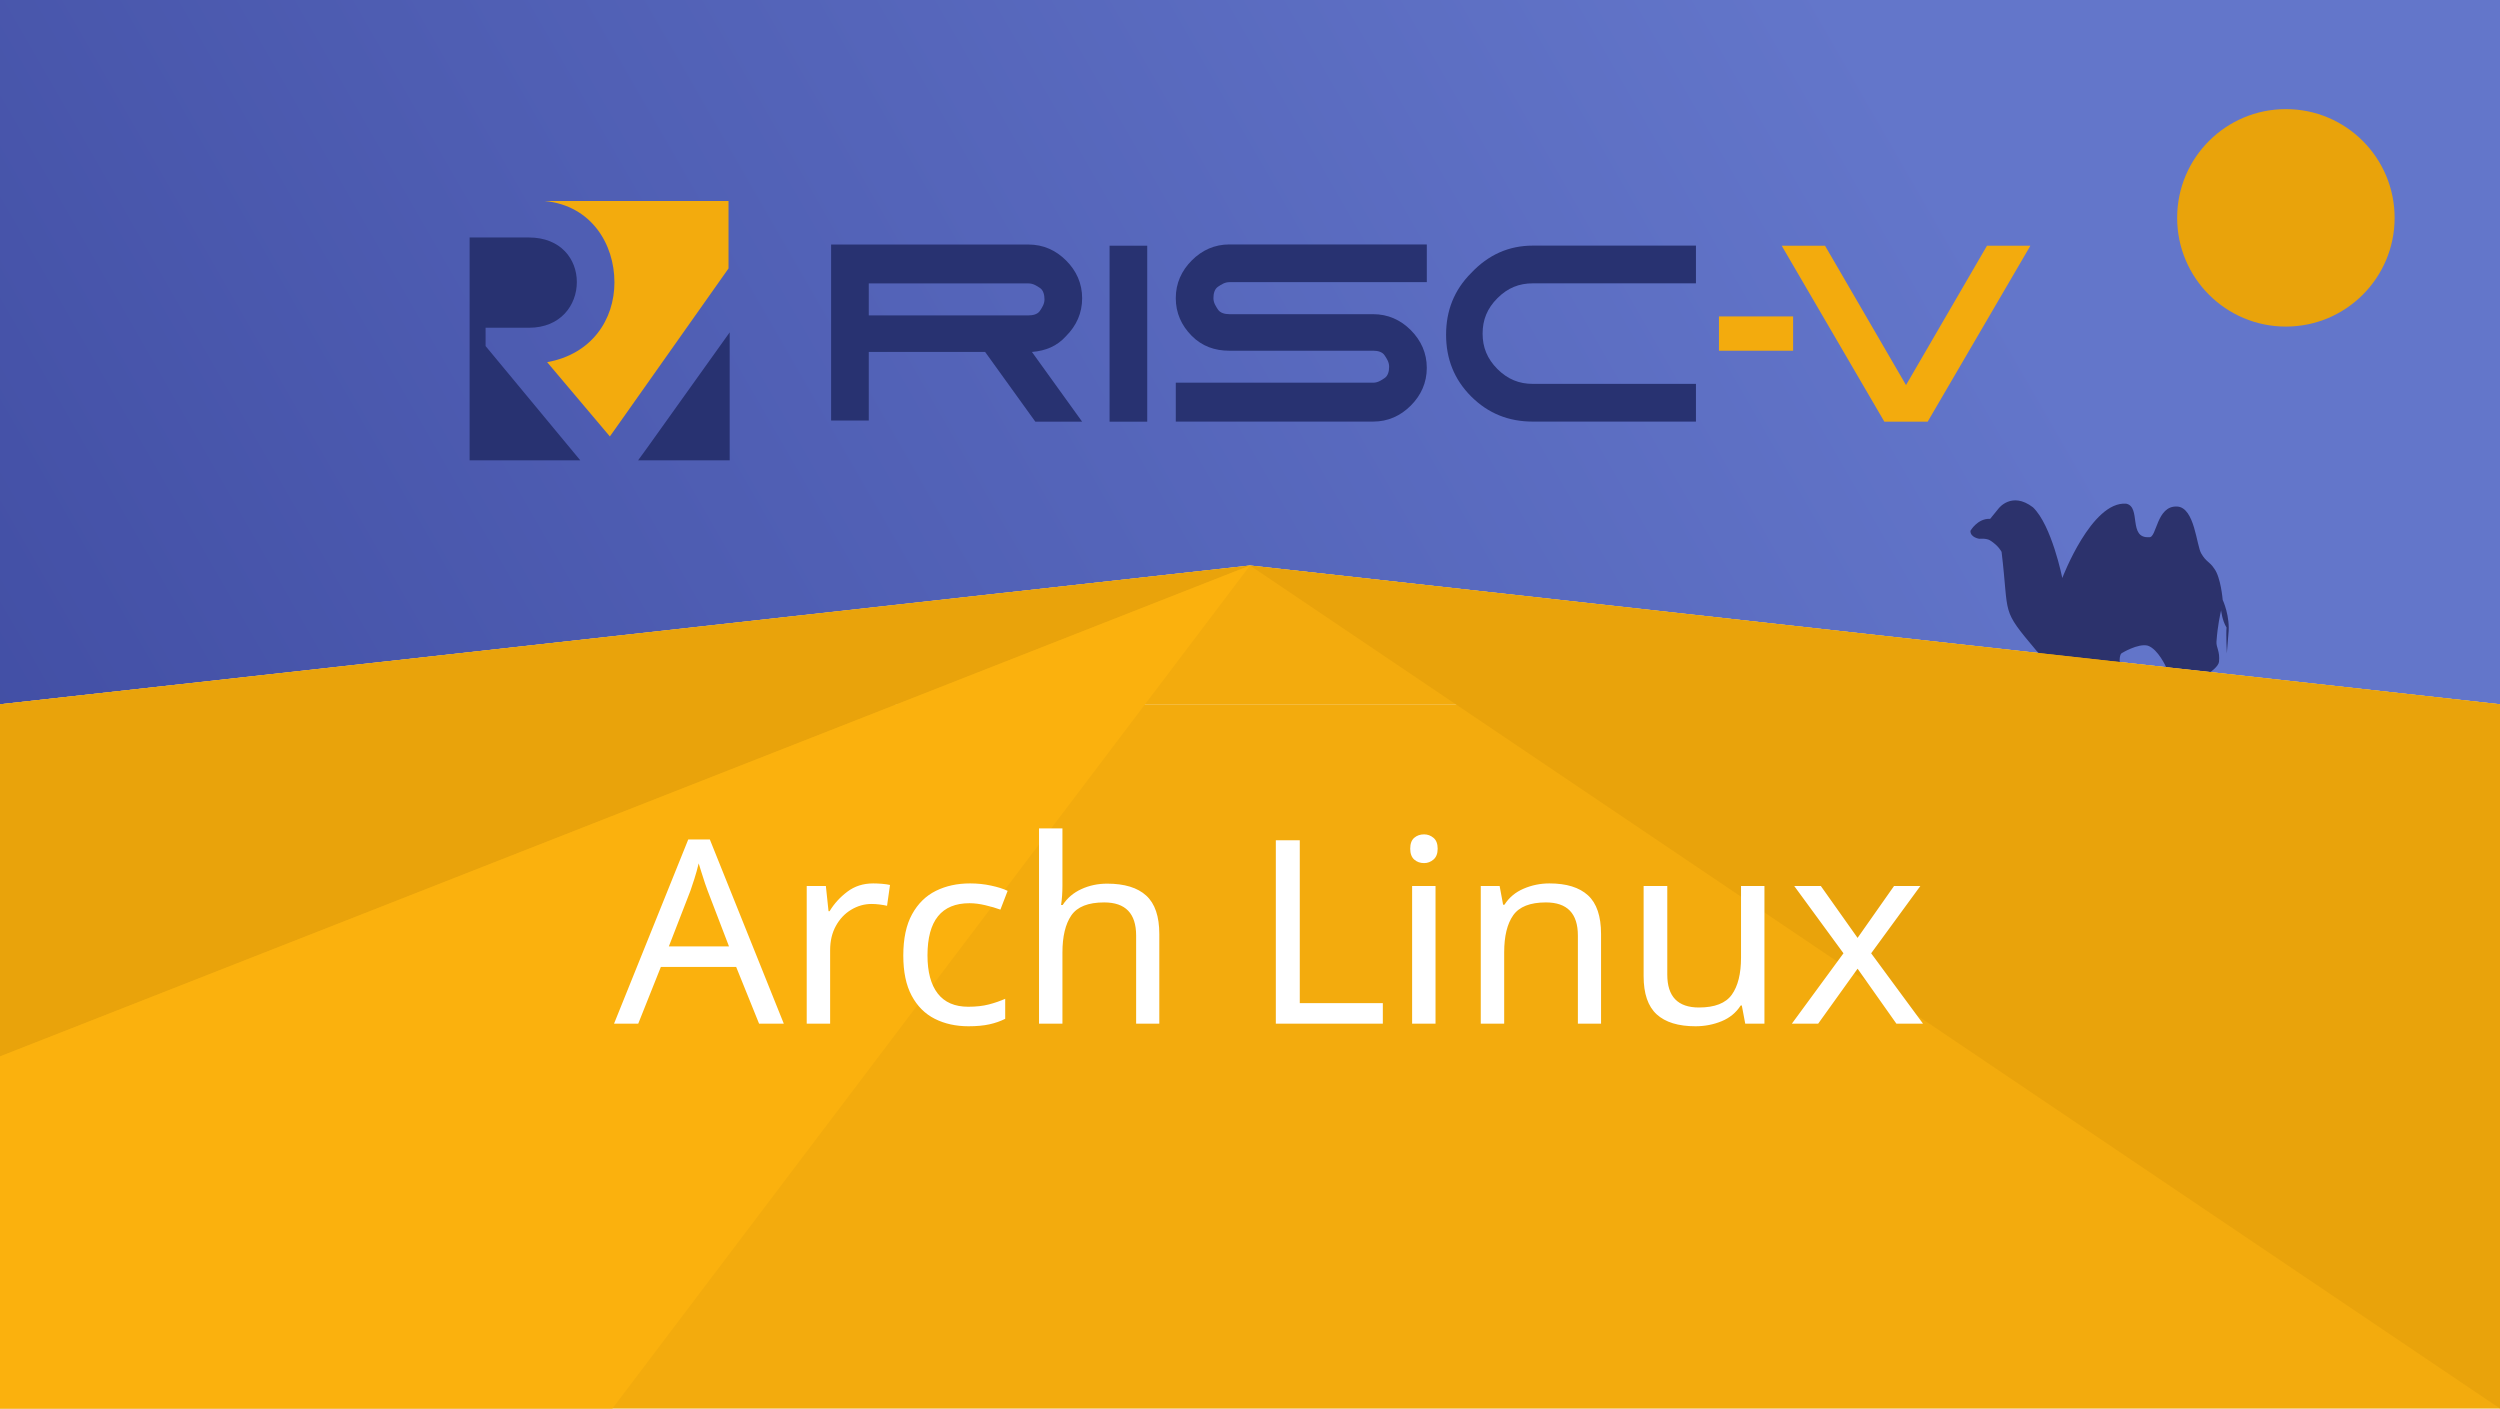
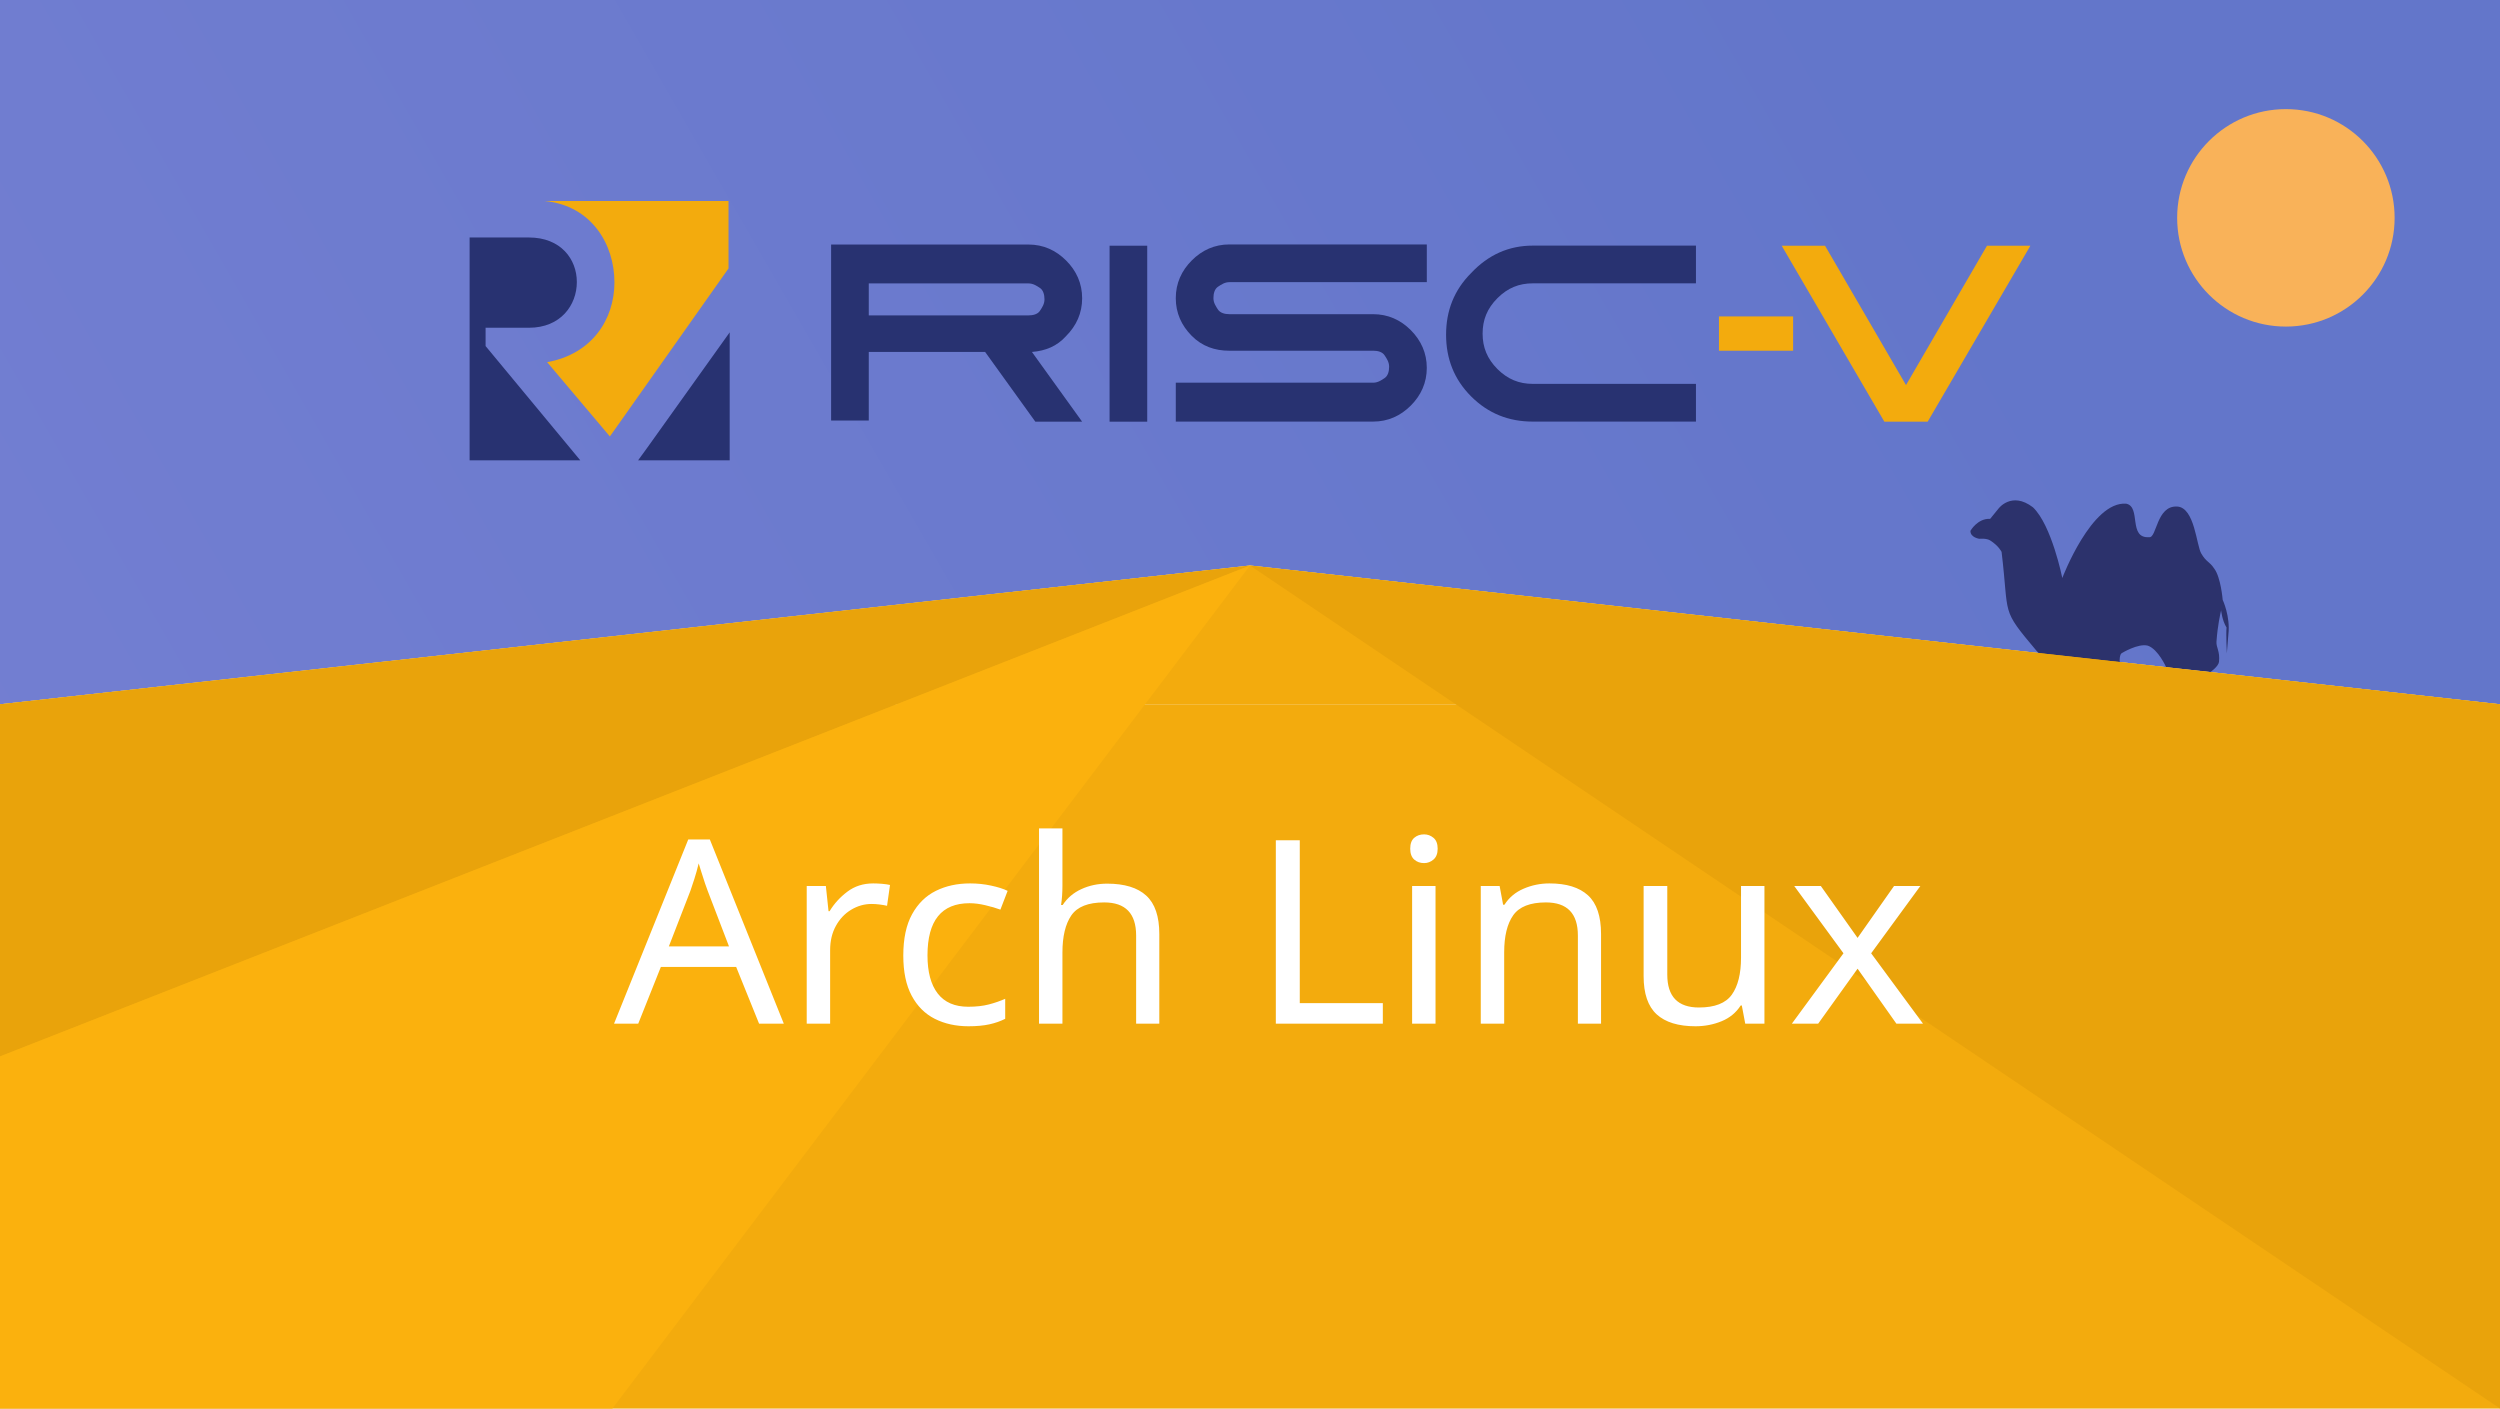
<svg xmlns="http://www.w3.org/2000/svg" xmlns:xlink="http://www.w3.org/1999/xlink" width="820" height="462" viewBox="0 0 820 462" version="1.1" id="svg5" xml:space="preserve">
  <defs id="defs2">
    <linearGradient id="linearGradient11481">
      <stop style="stop-color:#6376ca;stop-opacity:1;" offset="0" id="stop11477" />
-       <stop style="stop-color:#404ca2;stop-opacity:1;" offset="1" id="stop11479" />
+       <stop style="stop-color:#747fd2;stop-opacity:1;" offset="1" id="stop11479" />
    </linearGradient>
    <linearGradient xlink:href="#linearGradient11481" id="linearGradient11483" x1="602.571" y1="0" x2="0" y2="346.5" gradientUnits="userSpaceOnUse" />
  </defs>
  <g id="layer1">
    <rect style="fill:#f9f9f9;fill-rule:evenodd;stroke-linejoin:round" id="rect271" width="820" height="462" x="0" y="0" />
    <path style="fill:url(#linearGradient11483);fill-opacity:1;stroke:none;stroke-width:1px;stroke-linecap:butt;stroke-linejoin:miter;stroke-opacity:1" d="M -3.0000001e-6,231 410,185.489 820,231 V 0 H -3.0000001e-6 Z" id="path7160" />
-     <circle style="font-variation-settings:'wght' 700;fill:#e9a30b;fill-opacity:1;fill-rule:evenodd;stroke:none;stroke-width:2.144;stroke-linejoin:round;stroke-dasharray:none" id="path7089" cx="749.771" cy="71.453" r="35.664" />
+     <circle style="font-variation-settings:'wght' 700;fill:#f9b259;fill-opacity:1;fill-rule:evenodd;stroke:none;stroke-width:2.144;stroke-linejoin:round;stroke-dasharray:none" id="path7089" cx="749.771" cy="71.453" r="35.664" />
    <g transform="matrix(0.8735982,0,0,-0.8749982,96.3564,380.9508)" id="g147">
      <path d="m 120.4,329.6 c 0,-14.14 -8.573,-26.98 -25.27,-29.99 l 23.55,-27.84 2.131,2.988 42.42,59.99 v 25.27 h -68.96 c 17.55,-1.714 26.12,-16.27 26.12,-30.41" fill="#f3ab0d" id="path129" />
      <g fill="#283271" id="g141">
        <path d="m 132.4,267.1 31.27,43.69 v -47.98 h -34.4 z m -60.38,45.41 h 16.27 c 11.98,0 17.99,8.556 17.99,17.13 0,8.578 -6.008,16.71 -17.99,16.71 H 66.02 v -83.54 h 41.56 l -35.56,42.84 v 6.859" id="path131" />
        <path d="m 306.3,277.3 h 14.14 v 65.97 H 306.3 Z" id="path133" />
        <path d="m 351.3,303.9 c -5.585,0 -10.29,1.714 -14.14,5.563 -3.85,3.866 -6.002,8.573 -6.002,14.14 0,5.567 2.152,10.29 6.002,14.14 3.845,3.85 8.551,6.002 14.14,6.002 h 74.11 v -14.14 H 351.3 c -1.713,0 -3.009,-0.857 -4.289,-1.714 -1.296,-0.857 -1.714,-2.57 -1.714,-4.289 0,-1.713 0.857,-2.988 1.714,-4.289 0.862,-1.274 2.576,-1.713 4.289,-1.713 h 53.96 c 5.563,0 10.29,-2.131 14.14,-5.981 3.85,-3.871 6.002,-8.578 6.002,-14.14 0,-5.562 -2.153,-10.29 -6.002,-14.14 -3.85,-3.85 -8.578,-6.002 -14.14,-6.002 h -74.1 v 14.58 h 74.1 c 1.719,0 3.015,0.857 4.289,1.719 1.274,0.857 1.714,2.549 1.714,4.262 0,1.719 -0.857,3.015 -1.714,4.289 -0.857,1.296 -2.57,1.719 -4.289,1.719 H 351.3" id="path135" />
        <path d="m 465.2,343.3 h 61.26 V 329.16 H 465.2 c -5.124,0 -9.413,-1.692 -13.28,-5.563 -3.85,-3.85 -5.563,-8.134 -5.563,-13.28 0,-5.124 1.713,-9.413 5.563,-13.28 3.871,-3.845 8.16,-5.563 13.28,-5.563 h 61.26 v -14.14 H 465.2 c -8.996,0 -16.7,3.009 -23.14,9.429 -6.42,6.425 -9.413,14.14 -9.413,23.14 0,8.99 2.993,16.71 9.413,23.13 6.442,6.838 14.14,10.27 23.14,10.27" id="path137" />
        <path d="m 296,277.3 -18.85,26.14 c 5.124,0.423 9.413,2.136 12.85,5.986 3.85,3.866 6.002,8.573 6.002,14.14 0,5.567 -2.152,10.29 -6.002,14.14 -3.85,3.85 -8.578,6.002 -14.14,6.002 h -74.11 v -65.97 h 14.14 v 25.7 h 43.69 l 18.85,-26.14 z m -80.11,51.83 h 59.97 c 1.719,0 3.015,-0.857 4.289,-1.692 1.274,-0.857 1.714,-2.576 1.714,-4.289 0,-1.714 -0.857,-3.009 -1.714,-4.289 -0.857,-1.296 -2.57,-1.714 -4.289,-1.714 h -59.97 v 11.98" id="path139" />
      </g>
      <path d="m 597.2,277.3 -38.55,65.97 h 16.27 l 30.41,-52.25 30.41,52.25 h 16.29 L 613.46,277.3" fill="#f3ab0d" id="path143" />
      <path d="m 535.1,303.9 h 27.84 v 12.86 H 535.1 Z" fill="#f3ab0d" id="path145" />
    </g>
    <path style="fill:#2c326c;fill-opacity:1;stroke:none;stroke-width:0.183px;stroke-linecap:butt;stroke-linejoin:miter;stroke-opacity:1" d="m 722.022,181.564 c -1.587,-2.571 -2.135,-15.098 -7.902,-15.421 -6.837,-0.382 -6.671,10.394 -9.193,10.053 -6.988,0.462 -2.536,-9.953 -7.533,-10.988 -11.377,-0.902 -20.958,24.381 -20.958,24.381 0,0 -3.469,-17.319 -9.629,-23.193 -7.03,-5.37 -11.311,0.437 -11.311,0.437 l -2.725,3.347 c -4.134,-0.21 -6.467,3.933 -6.467,3.933 -0.072,2.204 2.916,2.611 2.916,2.611 0,0 2.208,-0.244 3.511,0.509 2.888,1.827 3.788,3.796 3.788,3.796 2.587,21.443 -0.416,18.308 11.403,32.367 2.794,3.261 6.953,3.136 6.953,3.136 l 20.395,1.385 c 0,0 -0.246,-2.93 0.561,-3.626 0,0 5.446,-3.361 8.66,-2.514 3.405,1.178 6.01,7.069 6.01,7.069 l 14.564,1.538 c 0,0 2.594,-1.779 2.77,-3.306 0.357,-3.567 -0.953,-4.65 -0.833,-6.589 0.374,-5.387 1.26,-9.084 1.516,-10.312 0,0 0.336,3.357 1.789,5.654 -0.211,2.206 0.097,8.474 0.097,8.474 l 0.51,-6.269 c 0.679,-5.886 -1.874,-11.285 -1.874,-11.285 0,0 -0.59,-7.411 -2.801,-10.294 -1.573,-2.363 -2.524,-2.006 -4.216,-4.891 z" id="path10447" />
    <rect style="font-variation-settings:'wght' 700;fill:#f3ab0d;fill-opacity:1;fill-rule:evenodd;stroke:none;stroke-linejoin:round" id="rect5198" width="820" height="231" x="1.3144531e-05" y="231" />
    <path style="fill:#f3ab0d;fill-opacity:1;stroke:none;stroke-width:1px;stroke-linecap:butt;stroke-linejoin:miter;stroke-opacity:1" d="m 0,231 410,-45.511 410,45.511 z" id="path6028" />
    <path style="fill:#e9a30b;fill-opacity:1;stroke:none;stroke-width:1px;stroke-linecap:butt;stroke-linejoin:miter;stroke-opacity:1" d="M 0,231 410,185.489 0,346.5 Z" id="path6756" />
    <path style="fill:#fbb10d;fill-opacity:1;stroke:none;stroke-width:1px;stroke-linecap:butt;stroke-linejoin:miter;stroke-opacity:1" d="M 410,185.489 200.868,462 H 0 V 346.5 Z" id="path6758" />
    <path style="fill:#e9a30b;fill-opacity:1;stroke:none;stroke-width:1px;stroke-linecap:butt;stroke-linejoin:miter;stroke-opacity:1" d="M 410,185.489 820,462 V 231 Z" id="path6793" />
    <text xml:space="preserve" style="font-style:normal;font-weight:normal;font-size:85.761px;line-height:1.25;font-family:sans-serif;fill:#ffffff;fill-opacity:1;stroke:none;stroke-width:2.144;stroke-dasharray:none" x="197.887" y="341.732" id="text1855" transform="scale(1.017762,0.9825478)">
      <tspan id="tspan1853" x="197.887" y="341.732" style="font-style:normal;font-variant:normal;font-weight:normal;font-stretch:normal;font-size:85.761px;font-family:Cantarell;-inkscape-font-specification:'Cantarell, @wght=700';font-variant-ligatures:normal;font-variant-caps:normal;font-variant-numeric:normal;font-variant-east-asian:normal;font-variation-settings:'wght' 700;fill:#ffffff;stroke-width:2.144;stroke-dasharray:none">Arch Linux</tspan>
    </text>
  </g>
</svg>
